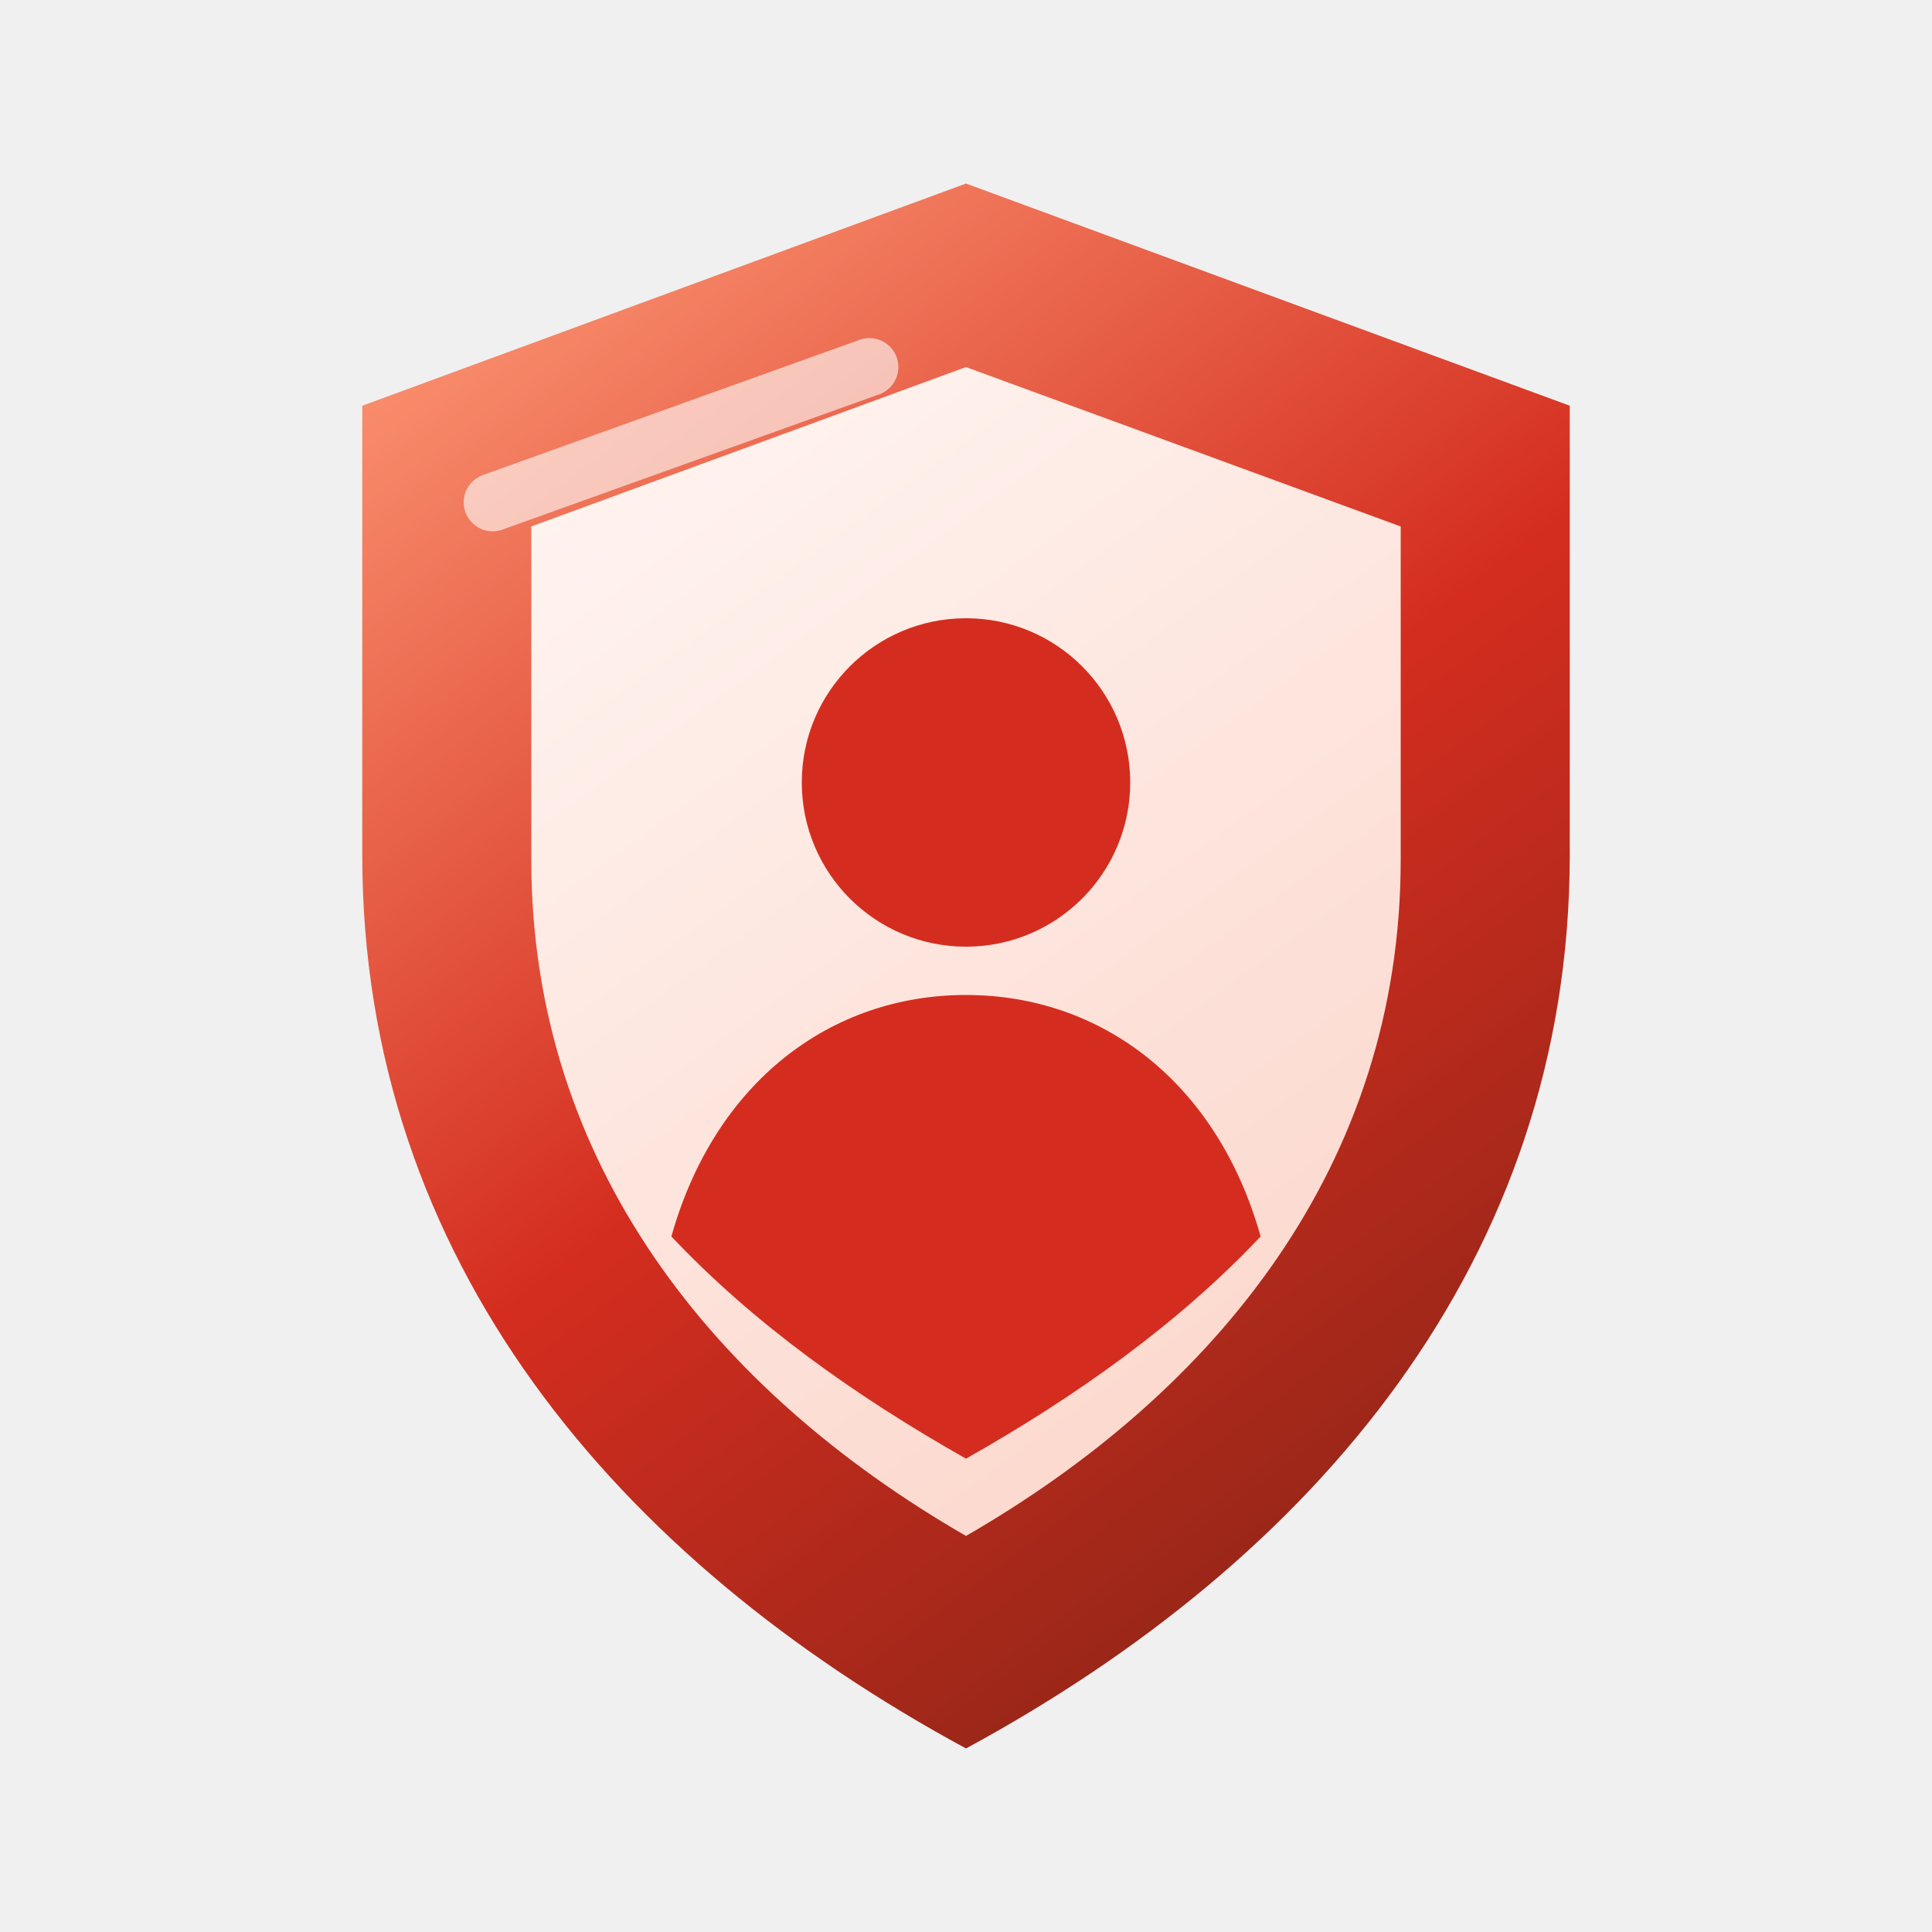
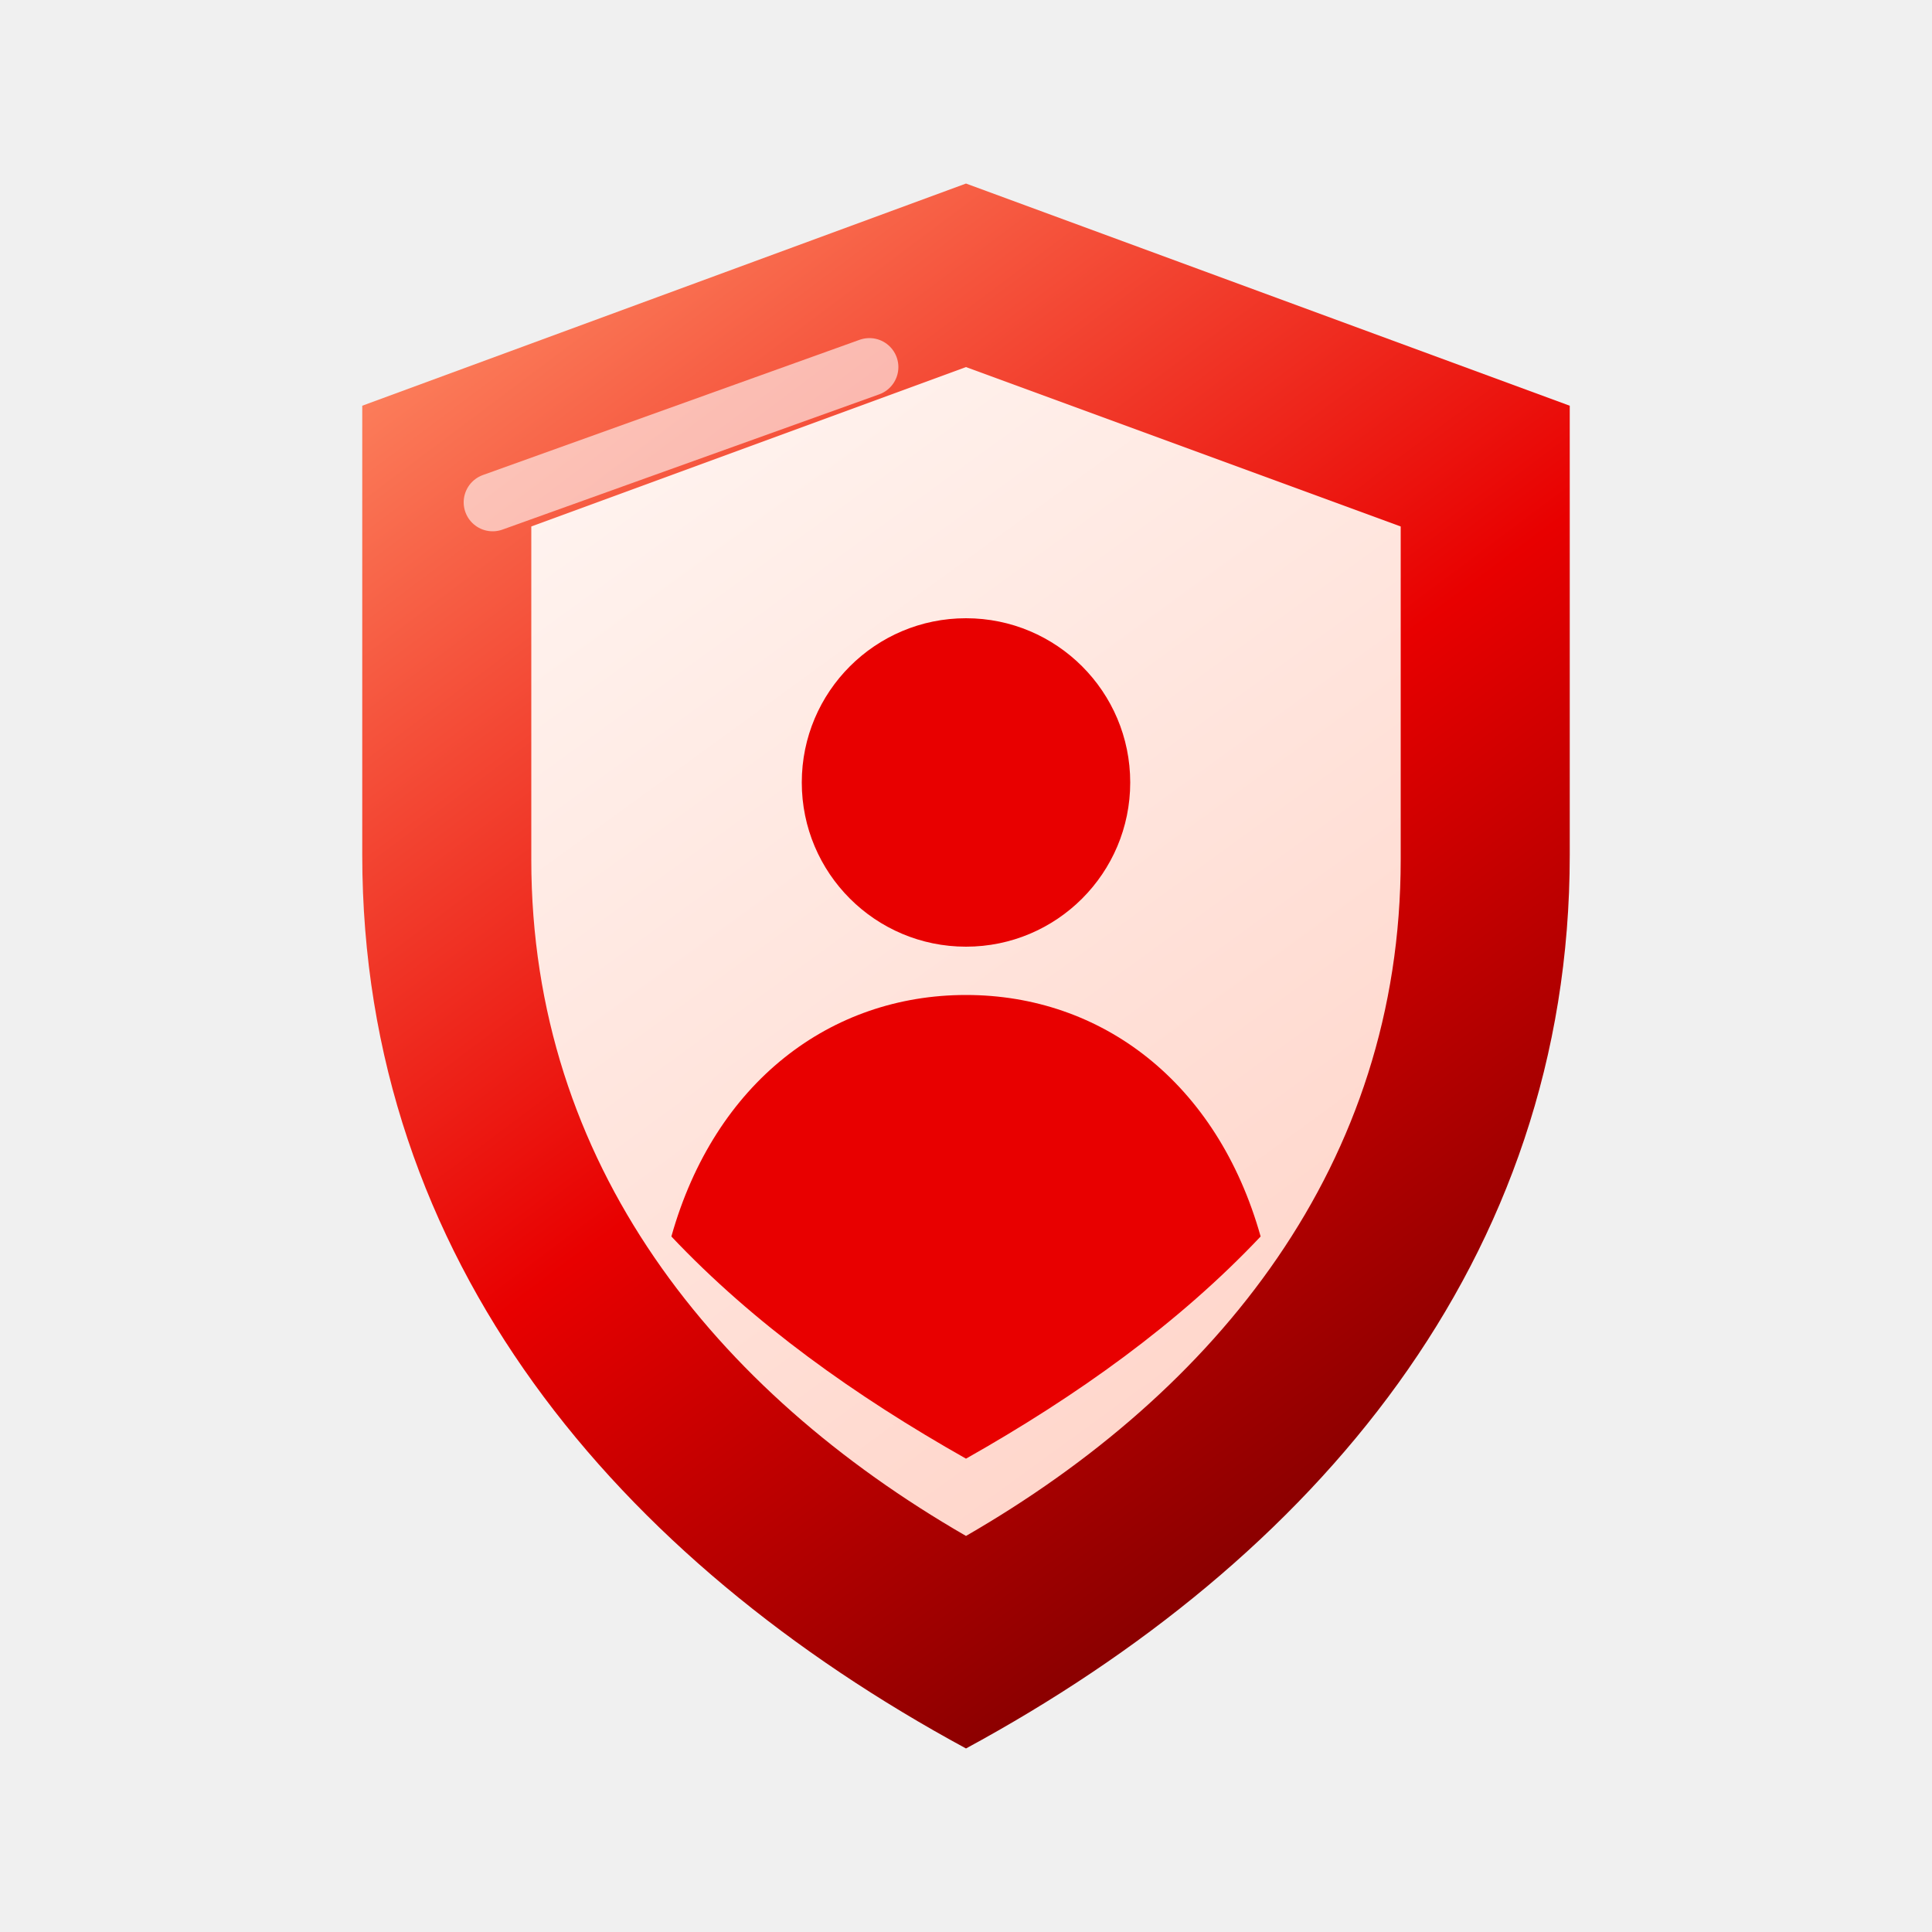
<svg xmlns="http://www.w3.org/2000/svg" width="40" height="40" viewBox="0 0 40 40" fill="none">
  <defs>
    <linearGradient id="s1" x1="8" y1="4" x2="32" y2="36" gradientUnits="userSpaceOnUse">
-       <stop stop-color="#FF9E7A" />
-       <stop offset=".5" stop-color="#D42D1F" />
-       <stop offset="1" stop-color="#7E2416" />
+       <stop stop-color="#FF946B" />
+       <stop offset=".5" stop-color="#E80000" />
+       <stop offset="1" stop-color="#5C0000" />
    </linearGradient>
    <linearGradient id="s2" x1="12" y1="9" x2="28" y2="31" gradientUnits="userSpaceOnUse">
      <stop stop-color="#FFF4F0" />
-       <stop offset="1" stop-color="#FBD5CA" />
+       <stop offset="1" stop-color="#FFD2C6" />
    </linearGradient>
  </defs>
  <path d="M20 3.8 7.5 8.4v9.3c0 8.4 5.3 14.6 12.5 18.5 7.2-3.9 12.5-10.1 12.5-18.5V8.4L20 3.8Z" fill="url(#s1)" />
  <path d="M20 7.6 11 10.9v6.9c0 6.3 3.8 11 9 14 5.2-3 9-7.7 9-14v-6.9l-9-3.3Z" fill="url(#s2)" />
-   <circle cx="20" cy="16.2" r="3.4" fill="#D42D1F" />
-   <path d="M13.9 25.6c.9-3.2 3.3-5 6.1-5s5.2 1.8 6.1 5c-1.7 1.8-3.8 3.3-6.1 4.6-2.3-1.3-4.4-2.8-6.1-4.6Z" fill="#D42D1F" />
+   <circle cx="20" cy="16.2" r="3.4" fill="#E80000" />
+   <path d="M13.9 25.6c.9-3.2 3.3-5 6.1-5s5.2 1.8 6.1 5c-1.7 1.8-3.8 3.3-6.1 4.6-2.3-1.3-4.4-2.8-6.1-4.6Z" fill="#E80000" />
  <path d="M10.2 10.4 18 7.6" stroke="#fff" stroke-opacity=".6" stroke-width="1.2" stroke-linecap="round" />
</svg>
